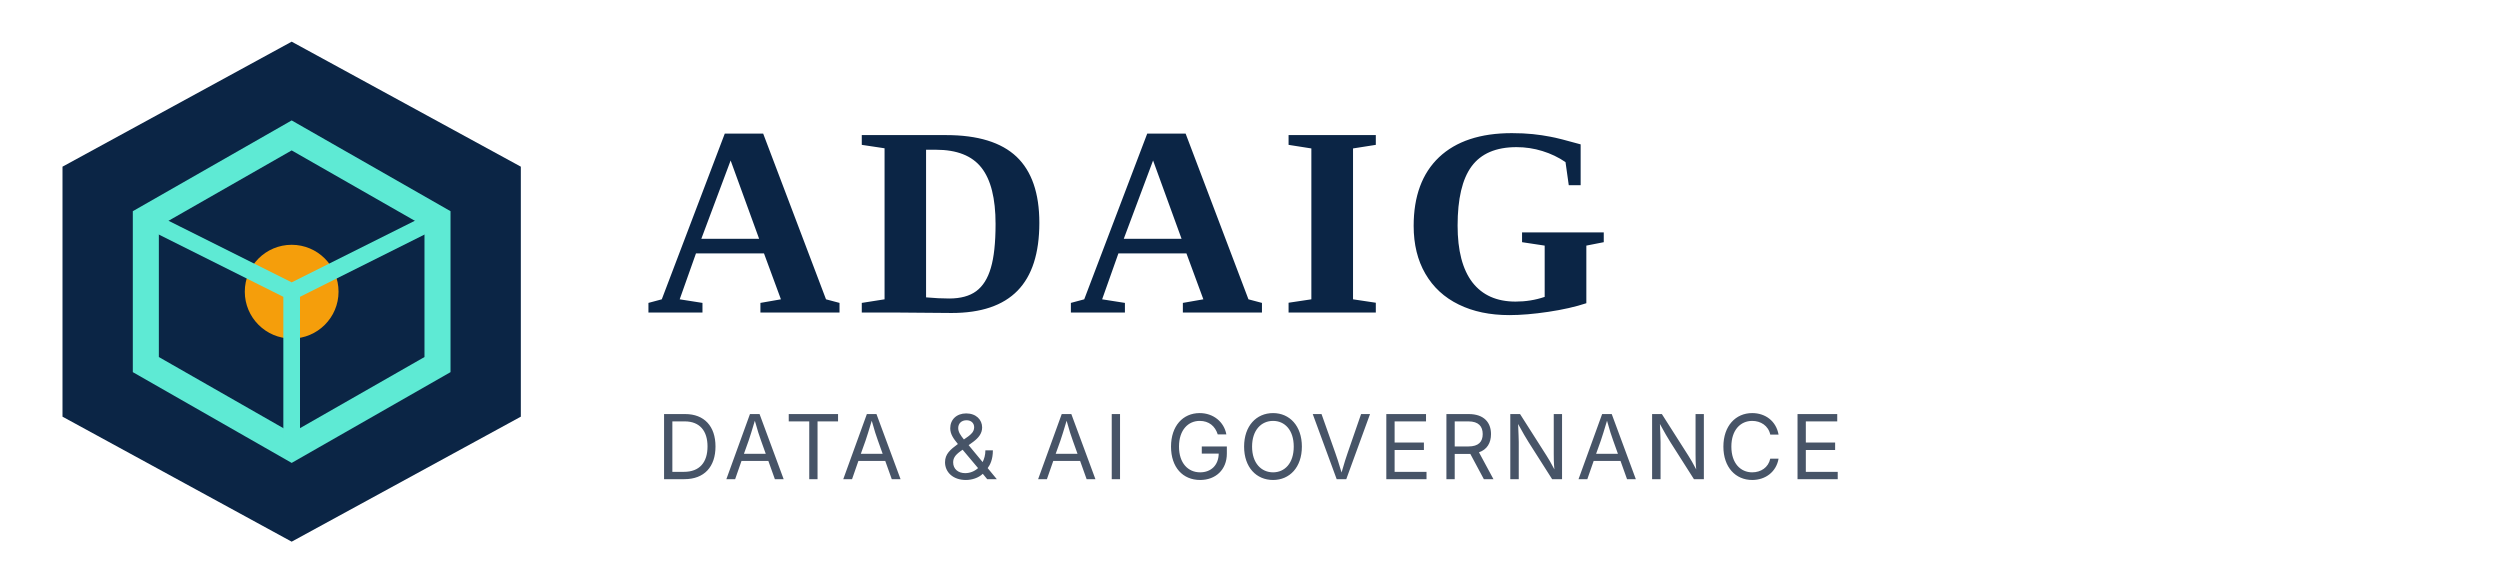
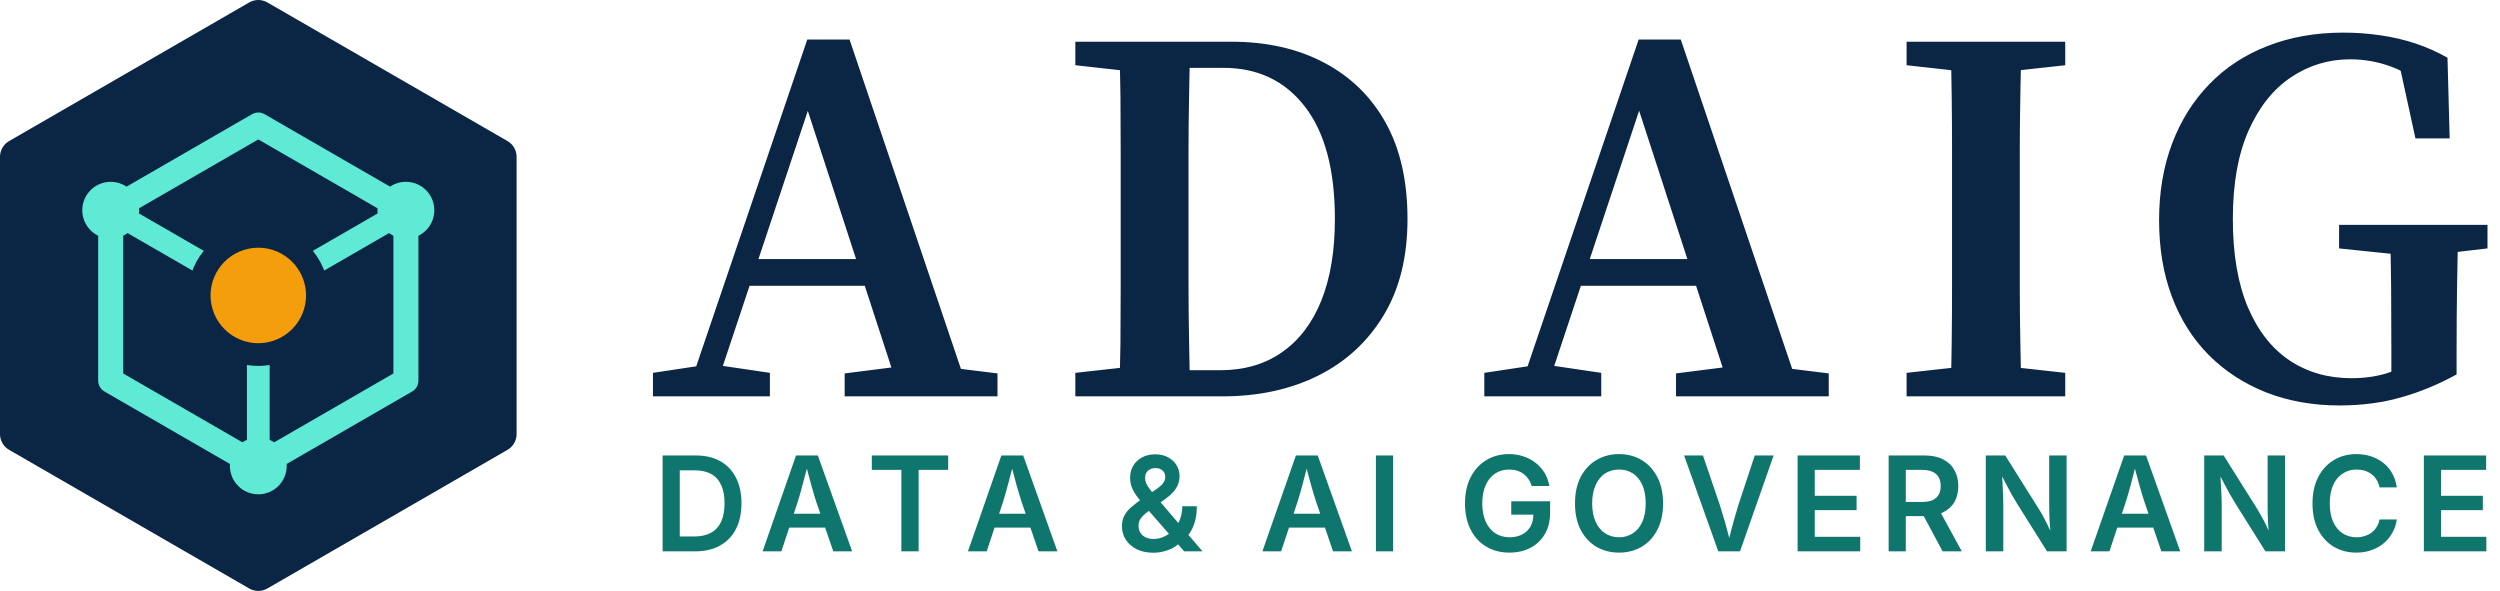
- <svg xmlns="http://www.w3.org/2000/svg" viewBox="0 0 240 56" role="img" aria-labelledby="t">
-   <g transform="translate(4,4)">
-     <path d="M24 0 46 12v24L24 48 2 36V12z" fill="#0B2545" />
-     <path d="M24 9 38 17v14l-14 8-14-8V17z" fill="none" stroke="#5EEAD4" stroke-width="2.5" />
-     <circle cx="24" cy="24" r="4.5" fill="#F59E0B" />
-     <path d="M24 24 38 17M24 24 10 17M24 24v15" stroke="#5EEAD4" stroke-width="1.6" />
+ <svg xmlns="http://www.w3.org/2000/svg" viewBox="0 0 220 52" width="220" height="52" role="img" aria-label="ADAIG — Association for Data and AI Governance">
+   <g>
+     <path d="M22.73 1.6L43.86 13.8L43.86 38.2L22.73 50.4L1.6 38.2L1.6 13.8Z" fill="#0B2545" stroke="#0B2545" stroke-width="3.2" stroke-linejoin="round" />
+     <path d="M22.73 11L35.72 18.5L35.72 33.5L22.73 41L9.74 33.5L9.74 18.5Z" fill="none" stroke="#5EEAD4" stroke-width="2.2" stroke-linejoin="round" />
+     <path d="M22.73 26L35.72 18.5M22.73 26L9.74 18.5M22.73 26L22.73 41" stroke="#5EEAD4" stroke-width="2" stroke-linecap="round" />
+     <circle cx="35.72" cy="18.5" r="2.5" fill="#5EEAD4" />
+     <circle cx="9.74" cy="18.5" r="2.5" fill="#5EEAD4" />
+     <circle cx="22.73" cy="41" r="2.5" fill="#5EEAD4" />
+     <circle cx="22.73" cy="26" r="5.2" fill="#F59E0B" stroke="#0B2545" stroke-width="2" />
  </g>
-   <text x="62" y="30" font-family="Source Serif 4, Georgia, serif" font-weight="700" font-size="26" fill="#0B2545" letter-spacing="1.5">ADAIG</text>
-   <text x="63" y="46" font-family="Inter, Arial, sans-serif" font-size="8.6" fill="#475467" letter-spacing=".6">DATA &amp; AI GOVERNANCE</text>
+   <path fill="#0B2545" d="M67.75 34.88L57.46 34.88L57.46 32.81L62.11 32.11L63.01 32.11L67.75 32.81L67.75 34.88ZM62.72 34.88L60.37 34.88L71.04 3.48L74.76 3.48L85.38 34.88L79.27 34.88L70.62 8.32L71.56 8.32L71.33 9.03L62.72 34.88ZM78.75 25.15L65.22 25.15L65.22 22.80L78.75 22.80L78.75 25.15ZM87.78 34.88L74.33 34.88L74.33 32.86L79.93 32.15L82.04 32.15L87.78 32.86L87.78 34.88ZM101.58 34.88L94.63 34.88L94.63 32.81L100.92 32.11L101.58 32.11L101.58 34.88ZM104.73 34.88L98.48 34.88Q98.57 32.53 98.60 30.11Q98.62 27.69 98.62 25.13Q98.62 22.56 98.62 19.93L98.62 19.93L98.62 18.24Q98.62 15.80 98.62 13.35Q98.62 10.91 98.60 8.46Q98.57 6.02 98.48 3.67L98.48 3.67L104.73 3.67Q104.68 5.97 104.64 8.42Q104.59 10.86 104.59 13.31Q104.59 15.75 104.59 18.24L104.59 18.24L104.59 19.93Q104.59 22.52 104.59 25.06Q104.59 27.59 104.64 30.04Q104.68 32.48 104.73 34.88L104.73 34.88ZM107.55 34.88L101.67 34.88L101.67 32.58L107.36 32.58Q110.56 32.58 112.81 31.00Q115.07 29.43 116.27 26.47Q117.47 23.50 117.47 19.27L117.47 19.27Q117.47 12.79 114.83 9.38Q112.20 5.97 107.64 5.97L107.64 5.97L101.67 5.97L101.67 3.67L108.35 3.67Q113.05 3.67 116.55 5.53Q120.05 7.38 121.96 10.84Q123.86 14.29 123.86 19.27L123.86 19.27Q123.86 24.26 121.77 27.73Q119.68 31.21 116.01 33.05Q112.34 34.88 107.55 34.88L107.55 34.88ZM100.92 6.44L94.63 5.74L94.63 3.67L101.58 3.67L101.58 6.44L100.92 6.44ZM140.91 34.88L130.62 34.88L130.62 32.81L135.27 32.11L136.16 32.11L140.91 32.81L140.91 34.88ZM135.88 34.88L133.53 34.88L144.20 3.48L147.91 3.48L158.53 34.88L152.42 34.88L143.78 8.32L144.72 8.32L144.48 9.03L135.88 34.88ZM151.91 25.15L138.37 25.15L138.37 22.80L151.91 22.80L151.91 25.15ZM160.93 34.88L147.49 34.88L147.49 32.86L153.08 32.15L155.20 32.15L160.93 32.86L160.93 34.88ZM181.74 34.88L167.78 34.88L167.78 32.81L174.08 32.11L175.39 32.11L181.74 32.81L181.74 34.88ZM177.88 34.88L171.63 34.88Q171.73 32.53 171.75 30.13Q171.78 27.73 171.78 25.24Q171.78 22.75 171.78 20.31L171.78 20.31L171.78 18.24Q171.78 15.80 171.78 13.35Q171.78 10.91 171.75 8.46Q171.73 6.02 171.63 3.67L171.63 3.67L177.88 3.67Q177.84 5.97 177.79 8.42Q177.74 10.86 177.74 13.31Q177.74 15.75 177.74 18.24L177.74 18.24L177.74 20.26Q177.74 22.71 177.74 25.17Q177.74 27.64 177.79 30.06Q177.84 32.48 177.88 34.88L177.88 34.88ZM174.08 6.44L167.78 5.74L167.78 3.67L181.74 3.67L181.74 5.74L175.39 6.44L174.08 6.44ZM205.88 35.68L205.88 35.68Q202.36 35.68 199.42 34.53Q196.49 33.37 194.37 31.24Q192.25 29.10 191.13 26.11Q190.00 23.13 190.00 19.37L190.00 19.37Q190.00 15.66 191.15 12.62Q192.30 9.59 194.42 7.41Q196.53 5.22 199.54 4.05Q202.55 2.87 206.21 2.87L206.21 2.87Q207.91 2.87 209.50 3.11Q211.10 3.34 212.58 3.83Q214.06 4.33 215.38 5.08L215.38 5.08L215.57 12.18L212.56 12.18L210.96 4.85L213.97 5.64L214.02 8.14Q212.23 6.54 210.47 5.88Q208.71 5.22 206.82 5.22L206.82 5.22Q203.96 5.22 201.61 6.80Q199.26 8.37 197.87 11.50Q196.49 14.62 196.49 19.27L196.49 19.27Q196.49 23.88 197.80 27.01Q199.12 30.13 201.47 31.71Q203.82 33.28 206.92 33.28L206.92 33.28Q208.61 33.28 210.00 32.86Q211.38 32.43 213.12 31.54L213.12 31.54L210.44 33.99L210.44 30.84Q210.44 28.02 210.42 25.29Q210.40 22.56 210.30 19.79L210.30 19.79L216.32 19.79Q216.27 22.52 216.22 25.27Q216.18 28.02 216.18 30.88L216.18 30.88L216.18 32.95Q213.78 34.27 211.29 34.97Q208.80 35.68 205.88 35.68ZM211.71 22.47L205.84 21.86L205.84 19.79L218.90 19.79L218.90 21.86L213.69 22.47L211.71 22.47Z" />
+   <path fill="#0F766E" d="M61.16 48.52L61.16 48.52L59.03 48.52L59.03 47.21L61.09 47.21Q61.97 47.21 62.57 46.88Q63.16 46.56 63.46 45.91Q63.76 45.26 63.76 44.29L63.76 44.29Q63.76 43.32 63.46 42.68Q63.16 42.03 62.58 41.71Q62.00 41.39 61.13 41.39L61.13 41.39L58.98 41.39L58.98 40.08L61.22 40.08Q62.48 40.08 63.38 40.58Q64.28 41.09 64.76 42.03Q65.25 42.98 65.25 44.29L65.25 44.29Q65.25 45.61 64.76 46.56Q64.28 47.50 63.36 48.01Q62.45 48.52 61.16 48.52ZM58.31 40.08L59.82 40.08L59.82 48.52L58.31 48.52L58.31 40.08ZM68.76 48.52L67.11 48.52L70.05 40.08L71.97 40.08L74.99 48.52L73.33 48.52L71.82 44.13Q71.60 43.45 71.37 42.60Q71.13 41.74 70.84 40.64L70.84 40.64L71.16 40.64Q70.87 41.75 70.64 42.61Q70.41 43.48 70.21 44.13L70.21 44.13L68.76 48.52ZM73.27 46.43L68.82 46.43L68.82 45.21L73.27 45.21L73.27 46.43ZM79.32 41.35L76.72 41.35L76.72 40.08L83.44 40.08L83.44 41.35L80.84 41.35L80.84 48.52L79.32 48.52L79.32 41.35ZM86.83 48.52L85.18 48.52L88.12 40.08L90.04 40.08L93.05 48.52L91.39 48.52L89.89 44.13Q89.67 43.45 89.43 42.60Q89.20 41.74 88.91 40.64L88.91 40.64L89.23 40.64Q88.94 41.75 88.71 42.61Q88.48 43.48 88.28 44.13L88.28 44.13L86.83 48.52ZM91.34 46.43L86.89 46.43L86.89 45.21L91.34 45.21L91.34 46.43ZM101.51 48.64L101.51 48.64Q100.65 48.64 100.02 48.33Q99.40 48.01 99.06 47.48Q98.73 46.95 98.73 46.30L98.73 46.30Q98.73 45.78 98.94 45.38Q99.14 44.99 99.52 44.66Q99.89 44.33 100.37 43.99L100.37 43.99L101.87 42.97Q102.03 42.85 102.19 42.71Q102.34 42.56 102.44 42.38Q102.54 42.19 102.54 41.96L102.54 41.96Q102.54 41.64 102.31 41.41Q102.08 41.19 101.68 41.19L101.68 41.19Q101.41 41.19 101.20 41.30Q101.00 41.41 100.88 41.60Q100.77 41.79 100.77 42.06L100.77 42.06Q100.77 42.34 100.91 42.62Q101.05 42.90 101.30 43.20Q101.55 43.51 101.86 43.88L101.86 43.88L105.82 48.52L104.21 48.52L100.93 44.76Q100.55 44.30 100.21 43.89Q99.87 43.47 99.66 43.02Q99.45 42.58 99.45 42.04L99.45 42.04Q99.45 41.45 99.72 40.99Q100.00 40.52 100.50 40.25Q101.00 39.98 101.66 39.98L101.66 39.98Q102.32 39.98 102.80 40.25Q103.28 40.51 103.54 40.94Q103.80 41.38 103.80 41.92L103.80 41.92Q103.80 42.30 103.66 42.64Q103.52 42.98 103.27 43.27Q103.02 43.56 102.68 43.81L102.68 43.81L100.97 45.06Q100.57 45.36 100.38 45.63Q100.19 45.91 100.19 46.26L100.19 46.26Q100.19 46.61 100.35 46.88Q100.52 47.14 100.82 47.29Q101.12 47.43 101.52 47.43L101.52 47.43Q101.99 47.43 102.44 47.22Q102.89 47.02 103.25 46.64Q103.61 46.26 103.83 45.73Q104.04 45.20 104.04 44.55L104.04 44.55L105.32 44.55Q105.32 45.35 105.14 45.94Q104.96 46.53 104.68 46.93Q104.40 47.33 104.10 47.57L104.10 47.57L103.74 47.84Q103.30 48.25 102.69 48.44Q102.09 48.64 101.51 48.64ZM112.74 48.52L111.09 48.52L114.04 40.08L115.96 40.08L118.97 48.52L117.31 48.52L115.81 44.13Q115.59 43.45 115.35 42.60Q115.11 41.74 114.82 40.64L114.82 40.64L115.14 40.64Q114.86 41.75 114.63 42.61Q114.40 43.48 114.19 44.13L114.19 44.13L112.74 48.52ZM117.25 46.43L112.81 46.43L112.81 45.21L117.25 45.21L117.25 46.43ZM121.08 40.08L122.59 40.08L122.59 48.52L121.08 48.52L121.08 40.08ZM132.83 48.63L132.83 48.63Q131.66 48.63 130.79 48.10Q129.91 47.58 129.42 46.61Q128.92 45.64 128.92 44.31L128.92 44.31Q128.92 42.94 129.43 41.97Q129.94 41.00 130.81 40.48Q131.68 39.96 132.79 39.96L132.79 39.96Q133.48 39.96 134.09 40.17Q134.69 40.37 135.16 40.75Q135.63 41.13 135.94 41.64Q136.24 42.16 136.34 42.77L136.34 42.77L134.79 42.77Q134.69 42.43 134.51 42.17Q134.33 41.90 134.08 41.71Q133.83 41.52 133.51 41.42Q133.19 41.32 132.80 41.32L132.80 41.32Q132.12 41.32 131.59 41.66Q131.05 42.01 130.75 42.67Q130.44 43.34 130.44 44.30L130.44 44.30Q130.44 45.25 130.75 45.92Q131.05 46.58 131.59 46.93Q132.13 47.28 132.84 47.28L132.84 47.28Q133.48 47.28 133.95 47.03Q134.43 46.78 134.69 46.32Q134.94 45.86 134.94 45.24L134.94 45.24L135.29 45.29L132.99 45.29L132.99 44.11L136.41 44.11L136.41 45.12Q136.41 46.20 135.95 46.99Q135.49 47.78 134.68 48.21Q133.87 48.63 132.83 48.63ZM142.48 48.63L142.48 48.63Q141.37 48.63 140.49 48.12Q139.61 47.60 139.10 46.63Q138.60 45.66 138.60 44.30L138.60 44.30Q138.60 42.94 139.10 41.97Q139.61 41.00 140.49 40.48Q141.37 39.96 142.48 39.96L142.48 39.96Q143.58 39.96 144.46 40.48Q145.33 41.00 145.84 41.97Q146.35 42.94 146.35 44.30L146.35 44.30Q146.35 45.66 145.84 46.63Q145.33 47.61 144.46 48.12Q143.58 48.63 142.48 48.63ZM142.48 47.28L142.48 47.28Q143.16 47.28 143.69 46.93Q144.22 46.59 144.52 45.93Q144.82 45.26 144.82 44.30L144.82 44.30Q144.82 43.34 144.52 42.67Q144.22 42.00 143.69 41.66Q143.16 41.32 142.48 41.32L142.48 41.32Q141.79 41.32 141.25 41.66Q140.72 42.01 140.42 42.68Q140.11 43.34 140.11 44.30L140.11 44.30Q140.11 45.26 140.42 45.92Q140.72 46.59 141.25 46.93Q141.79 47.28 142.48 47.28ZM153.12 48.52L151.21 48.52L148.20 40.08L149.86 40.08L151.35 44.46Q151.56 45.12 151.81 45.98Q152.05 46.84 152.33 47.92L152.33 47.92L152.02 47.92Q152.30 46.82 152.53 45.97Q152.77 45.12 152.97 44.46L152.97 44.46L154.42 40.08L156.08 40.08L153.12 48.52ZM163.70 48.52L158.19 48.52L158.19 40.08L163.67 40.08L163.67 41.35L159.70 41.35L159.70 43.63L163.38 43.63L163.38 44.89L159.70 44.89L159.70 47.24L163.70 47.24L163.70 48.52ZM167.71 48.52L166.20 48.52L166.20 40.08L169.35 40.08Q170.32 40.08 170.99 40.42Q171.65 40.76 171.99 41.37Q172.33 41.98 172.33 42.78L172.33 42.78Q172.33 43.58 171.99 44.18Q171.64 44.77 170.97 45.10Q170.31 45.42 169.33 45.42L169.33 45.42L167.08 45.42L167.08 44.17L169.13 44.17Q169.71 44.17 170.07 44.01Q170.43 43.84 170.61 43.53Q170.78 43.22 170.78 42.78L170.78 42.78Q170.78 42.33 170.61 42.01Q170.43 41.69 170.07 41.52Q169.70 41.35 169.12 41.35L169.12 41.35L167.71 41.35L167.71 48.52ZM172.64 48.52L170.95 48.52L168.90 44.69L170.55 44.69L172.64 48.52ZM176.29 48.52L174.75 48.52L174.75 40.08L176.46 40.08L179.38 44.73Q179.56 45.02 179.77 45.38Q179.97 45.75 180.19 46.20Q180.41 46.65 180.63 47.20L180.63 47.20L180.46 47.20Q180.42 46.72 180.39 46.22Q180.35 45.72 180.34 45.27Q180.33 44.82 180.33 44.51L180.33 44.51L180.33 40.08L181.86 40.08L181.86 48.52L180.14 48.52L177.51 44.33Q177.26 43.93 177.04 43.54Q176.82 43.15 176.57 42.66Q176.31 42.16 175.95 41.47L175.95 41.47L176.16 41.47Q176.20 42.08 176.23 42.64Q176.25 43.19 176.27 43.62Q176.29 44.06 176.29 44.33L176.29 44.33L176.29 48.52ZM185.63 48.52L183.98 48.52L186.93 40.08L188.85 40.08L191.86 48.52L190.20 48.52L188.70 44.13Q188.48 43.45 188.24 42.60Q188.00 41.74 187.71 40.64L187.71 40.64L188.03 40.64Q187.75 41.75 187.52 42.61Q187.29 43.48 187.08 44.13L187.08 44.13L185.63 48.52ZM190.14 46.43L185.70 46.43L185.70 45.21L190.14 45.21L190.14 46.43ZM195.51 48.52L193.97 48.52L193.97 40.08L195.68 40.08L198.60 44.73Q198.78 45.02 198.98 45.38Q199.19 45.75 199.41 46.20Q199.63 46.65 199.85 47.20L199.85 47.20L199.68 47.20Q199.64 46.72 199.60 46.22Q199.57 45.72 199.56 45.27Q199.55 44.82 199.55 44.51L199.55 44.51L199.55 40.08L201.08 40.08L201.08 48.52L199.36 48.52L196.73 44.33Q196.48 43.93 196.26 43.54Q196.04 43.15 195.78 42.66Q195.53 42.16 195.17 41.47L195.17 41.47L195.38 41.47Q195.42 42.08 195.44 42.64Q195.47 43.19 195.49 43.62Q195.51 44.06 195.51 44.33L195.51 44.33L195.51 48.52ZM207.36 48.63L207.36 48.63Q206.25 48.63 205.38 48.12Q204.51 47.60 204.00 46.63Q203.50 45.66 203.50 44.30L203.50 44.30Q203.50 42.94 204.01 41.97Q204.51 41.00 205.39 40.48Q206.26 39.96 207.36 39.96L207.36 39.96Q208.05 39.96 208.66 40.16Q209.26 40.36 209.73 40.73Q210.21 41.11 210.51 41.65Q210.82 42.20 210.92 42.89L210.92 42.89L209.40 42.89Q209.32 42.51 209.14 42.22Q208.96 41.93 208.70 41.73Q208.43 41.53 208.10 41.42Q207.76 41.32 207.38 41.32L207.38 41.32Q206.69 41.32 206.16 41.67Q205.62 42.02 205.32 42.68Q205.02 43.35 205.02 44.30L205.02 44.30Q205.02 45.27 205.32 45.93Q205.63 46.60 206.16 46.94Q206.70 47.28 207.38 47.28L207.38 47.28Q207.76 47.28 208.09 47.17Q208.43 47.07 208.70 46.87Q208.96 46.67 209.15 46.37Q209.33 46.08 209.40 45.71L209.40 45.71L210.92 45.71Q210.84 46.31 210.55 46.84Q210.27 47.37 209.80 47.78Q209.34 48.18 208.72 48.40Q208.11 48.63 207.36 48.63ZM218.80 48.52L213.30 48.52L213.30 40.08L218.78 40.08L218.78 41.35L214.81 41.35L214.81 43.63L218.49 43.63L218.49 44.89L214.81 44.89L214.81 47.24L218.80 47.24L218.80 48.52Z" />
</svg>
